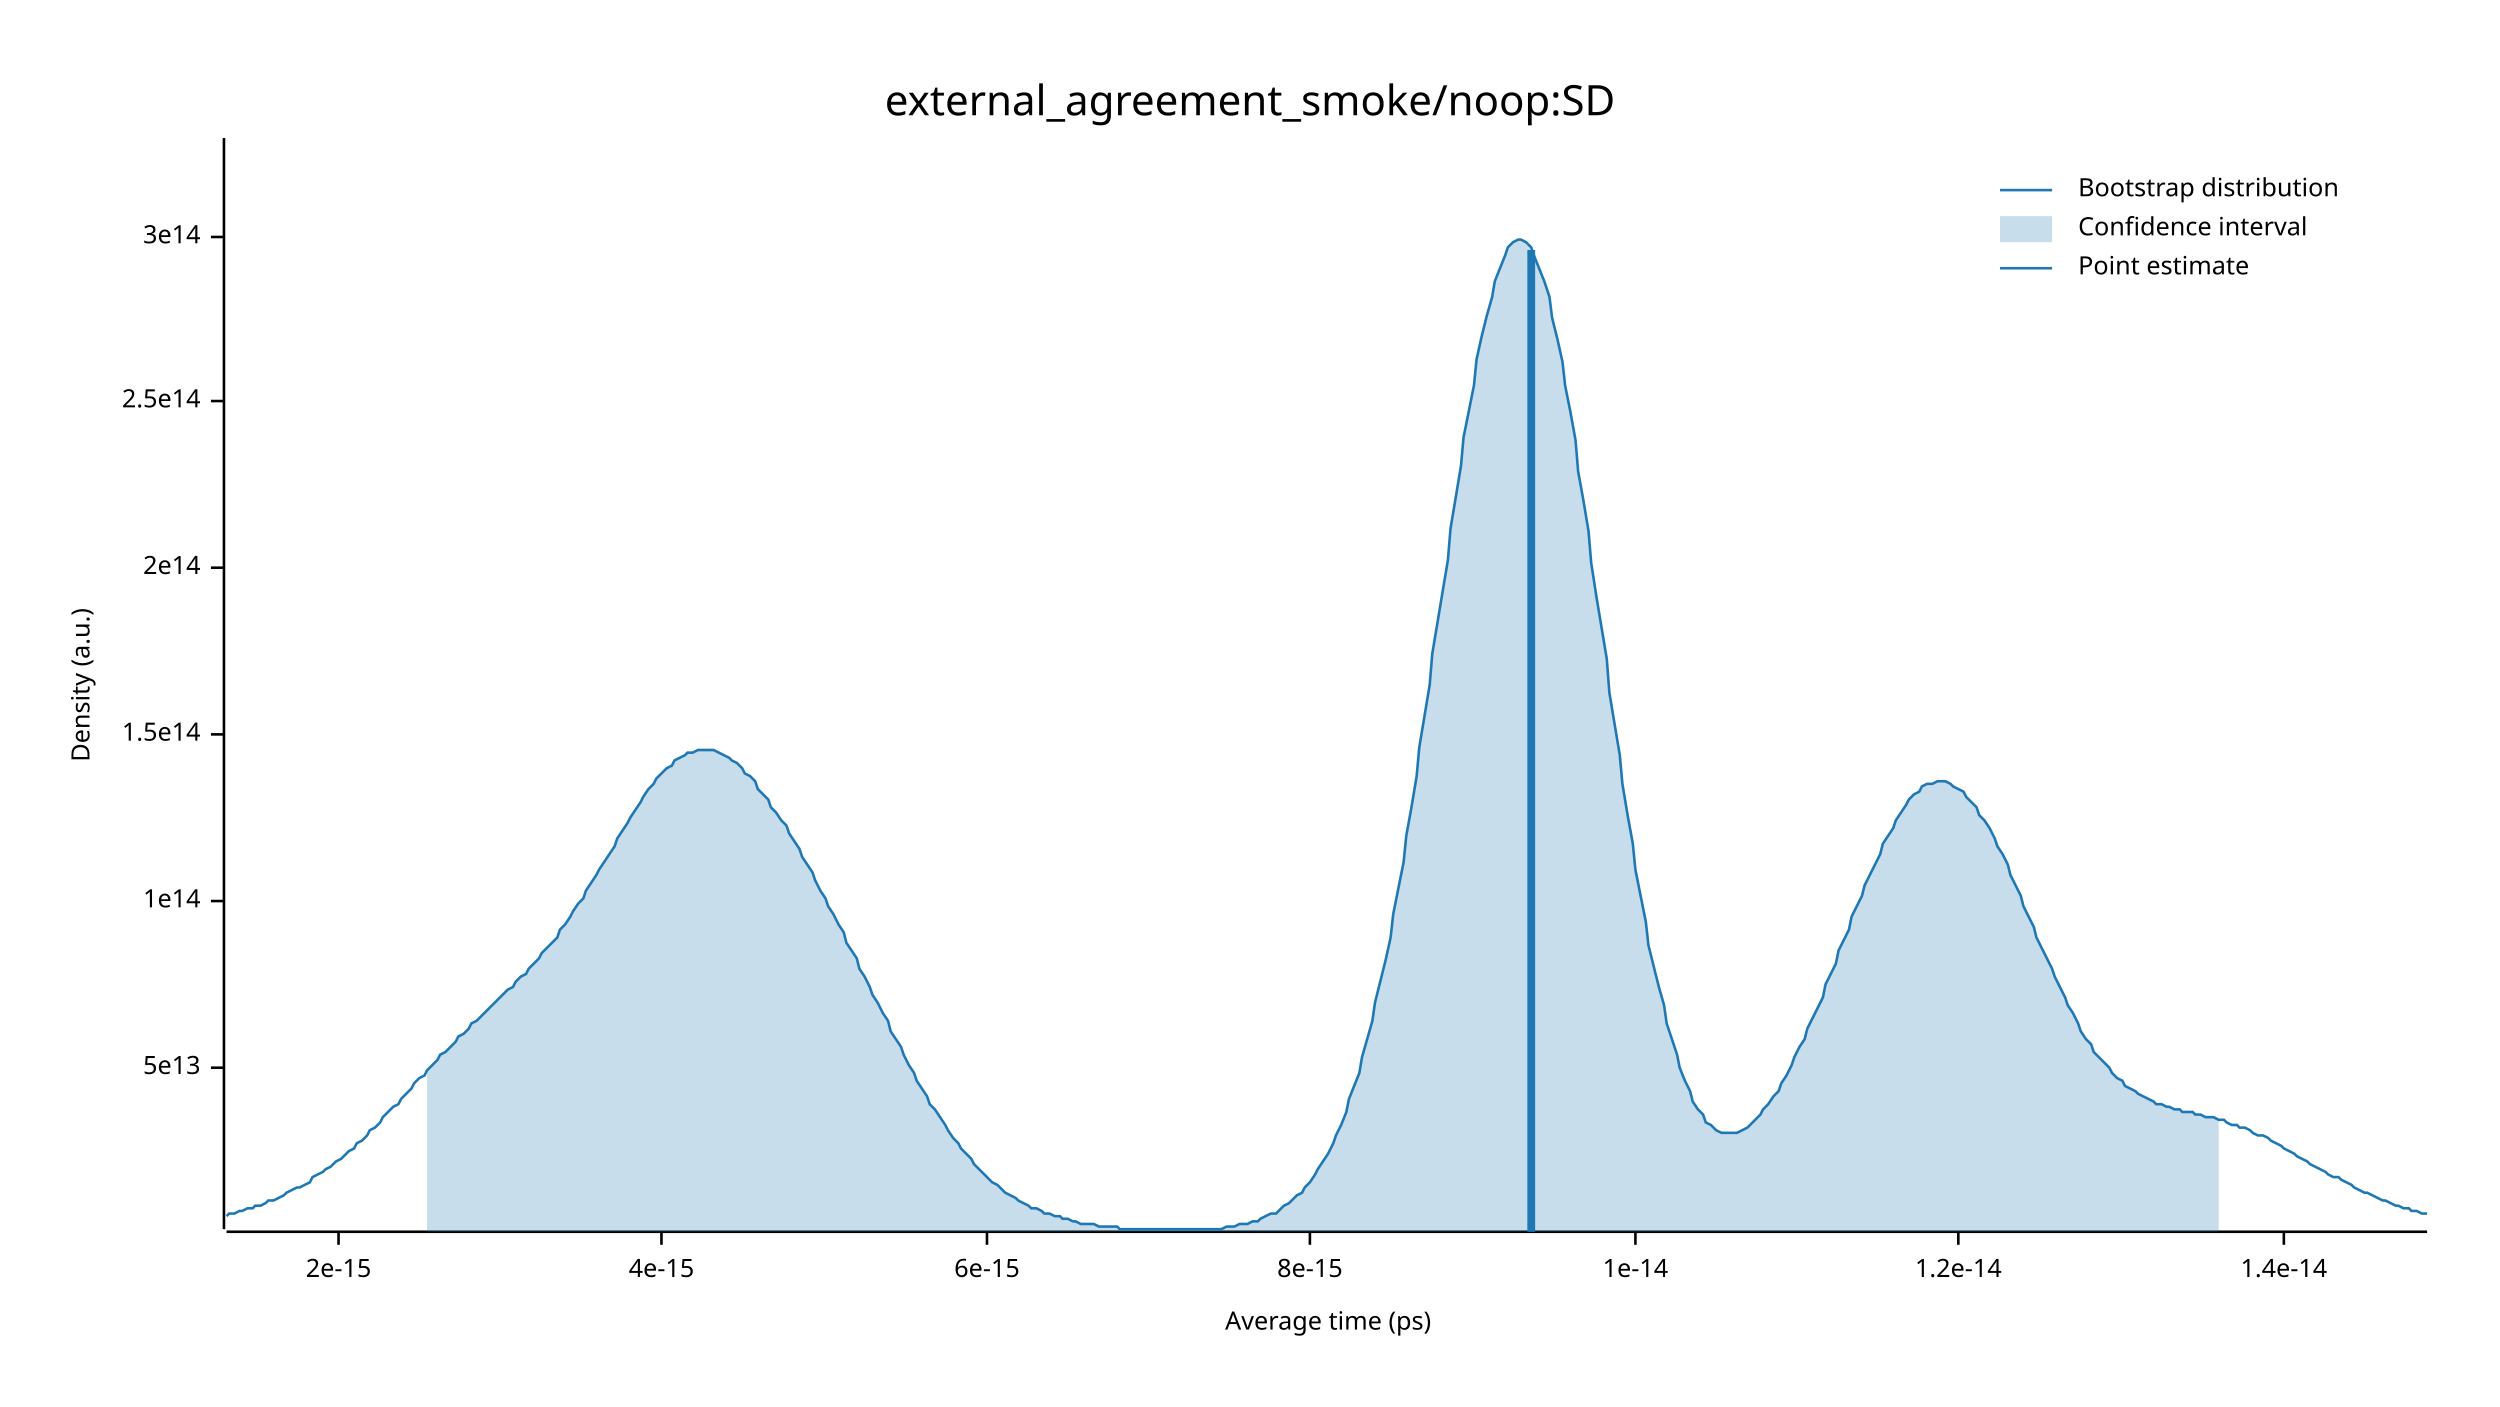
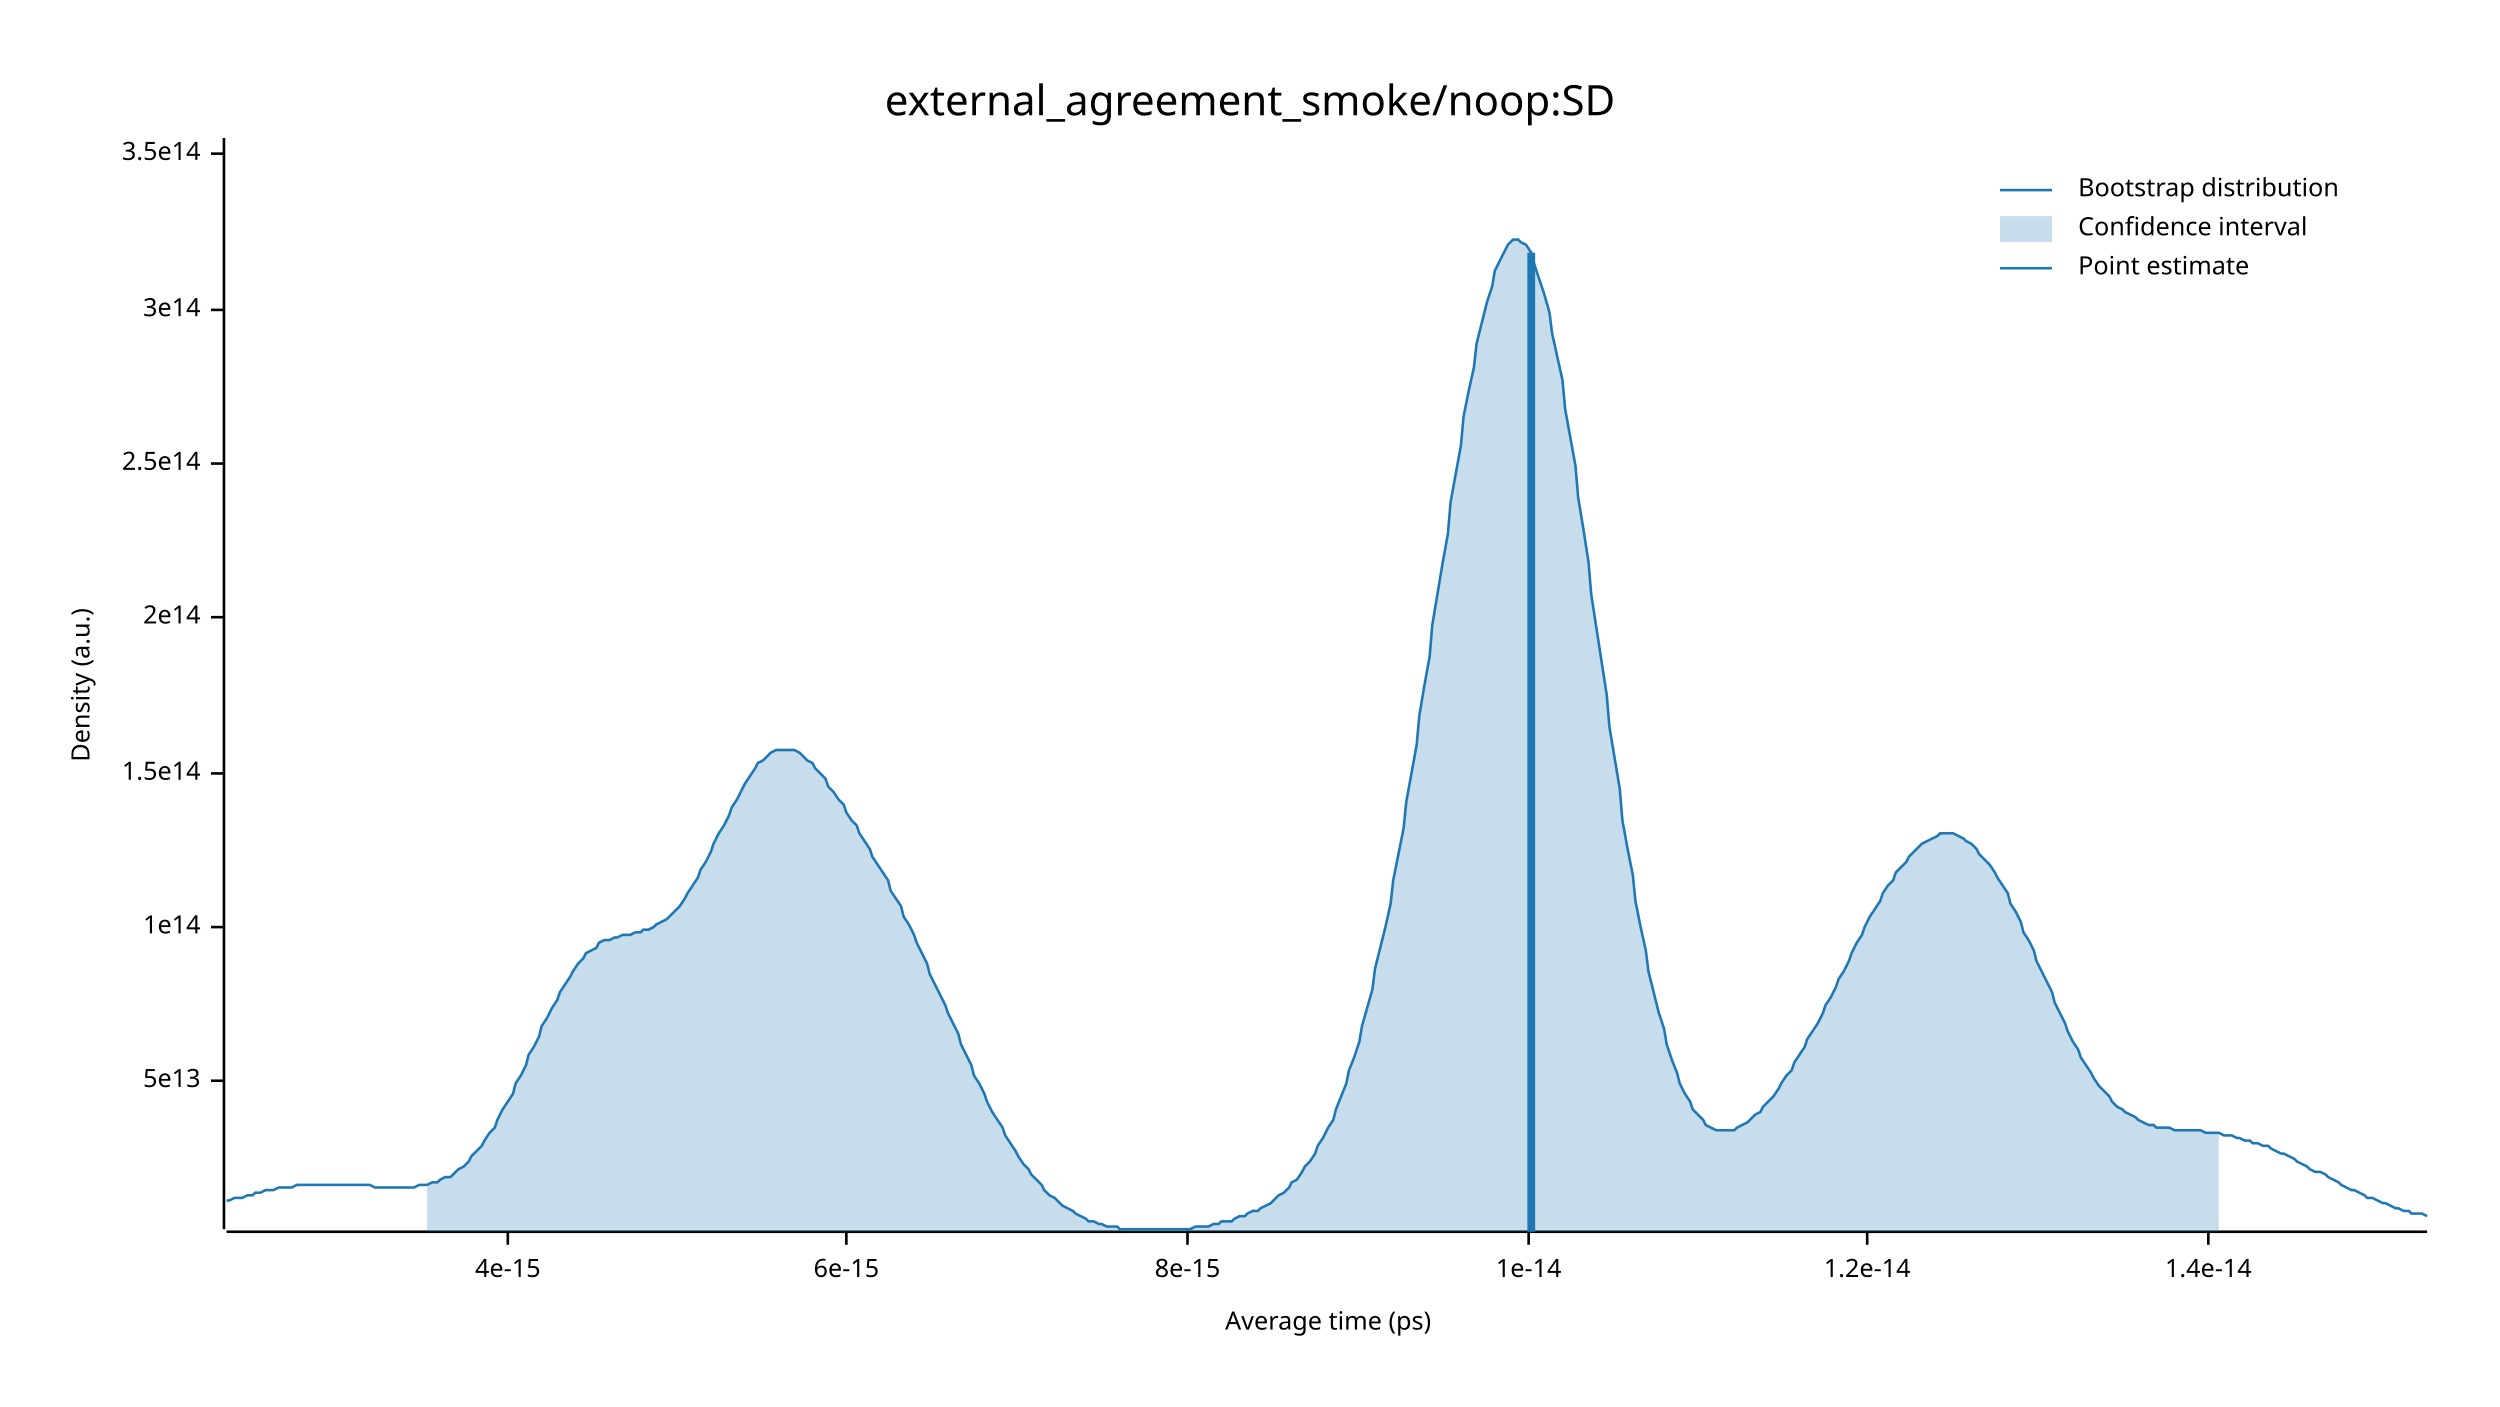
<svg xmlns="http://www.w3.org/2000/svg" width="960" height="540" viewBox="0 0 960 540">
  <text x="480" y="32" dy="0.76em" text-anchor="middle" font-family="sans-serif" font-size="16.129" opacity="1" fill="#000000">
external_agreement_smoke/noop:SD
</text>
  <text x="27" y="263" dy="0.76em" text-anchor="middle" font-family="sans-serif" font-size="9.677" opacity="1" fill="#000000" transform="rotate(270, 27, 263)">
Density (a.u.)
</text>
  <text x="510" y="513" dy="-0.5ex" text-anchor="middle" font-family="sans-serif" font-size="9.677" opacity="1" fill="#000000">
Average time (ps)
</text>
  <polyline fill="none" opacity="1" stroke="#000000" stroke-width="1" points="86,53 86,472 " />
-   <text x="77" y="410" dy="0.5ex" text-anchor="end" font-family="sans-serif" font-size="9.677" opacity="1" fill="#000000">
+   <text x="77" y="415" dy="0.5ex" text-anchor="end" font-family="sans-serif" font-size="9.677" opacity="1" fill="#000000">
5e13
</text>
-   <polyline fill="none" opacity="1" stroke="#000000" stroke-width="1" points="81,410 86,410 " />
-   <text x="77" y="346" dy="0.5ex" text-anchor="end" font-family="sans-serif" font-size="9.677" opacity="1" fill="#000000">
+   <polyline fill="none" opacity="1" stroke="#000000" stroke-width="1" points="81,415 86,415 " />
+   <text x="77" y="356" dy="0.5ex" text-anchor="end" font-family="sans-serif" font-size="9.677" opacity="1" fill="#000000">
1e14
</text>
-   <polyline fill="none" opacity="1" stroke="#000000" stroke-width="1" points="81,346 86,346 " />
-   <text x="77" y="282" dy="0.5ex" text-anchor="end" font-family="sans-serif" font-size="9.677" opacity="1" fill="#000000">
+   <polyline fill="none" opacity="1" stroke="#000000" stroke-width="1" points="81,356 86,356 " />
+   <text x="77" y="297" dy="0.5ex" text-anchor="end" font-family="sans-serif" font-size="9.677" opacity="1" fill="#000000">
1.5e14
</text>
-   <polyline fill="none" opacity="1" stroke="#000000" stroke-width="1" points="81,282 86,282 " />
-   <text x="77" y="218" dy="0.5ex" text-anchor="end" font-family="sans-serif" font-size="9.677" opacity="1" fill="#000000">
+   <polyline fill="none" opacity="1" stroke="#000000" stroke-width="1" points="81,297 86,297 " />
+   <text x="77" y="237" dy="0.5ex" text-anchor="end" font-family="sans-serif" font-size="9.677" opacity="1" fill="#000000">
2e14
</text>
-   <polyline fill="none" opacity="1" stroke="#000000" stroke-width="1" points="81,218 86,218 " />
-   <text x="77" y="154" dy="0.5ex" text-anchor="end" font-family="sans-serif" font-size="9.677" opacity="1" fill="#000000">
+   <polyline fill="none" opacity="1" stroke="#000000" stroke-width="1" points="81,237 86,237 " />
+   <text x="77" y="178" dy="0.5ex" text-anchor="end" font-family="sans-serif" font-size="9.677" opacity="1" fill="#000000">
2.5e14
</text>
-   <polyline fill="none" opacity="1" stroke="#000000" stroke-width="1" points="81,154 86,154 " />
-   <text x="77" y="91" dy="0.5ex" text-anchor="end" font-family="sans-serif" font-size="9.677" opacity="1" fill="#000000">
+   <polyline fill="none" opacity="1" stroke="#000000" stroke-width="1" points="81,178 86,178 " />
+   <text x="77" y="119" dy="0.5ex" text-anchor="end" font-family="sans-serif" font-size="9.677" opacity="1" fill="#000000">
3e14
</text>
-   <polyline fill="none" opacity="1" stroke="#000000" stroke-width="1" points="81,91 86,91 " />
+   <polyline fill="none" opacity="1" stroke="#000000" stroke-width="1" points="81,119 86,119 " />
+   <text x="77" y="59" dy="0.5ex" text-anchor="end" font-family="sans-serif" font-size="9.677" opacity="1" fill="#000000">
+ 3.5e14
+ </text>
+   <polyline fill="none" opacity="1" stroke="#000000" stroke-width="1" points="81,59 86,59 " />
  <polyline fill="none" opacity="1" stroke="#000000" stroke-width="1" points="87,473 932,473 " />
-   <text x="130" y="483" dy="0.76em" text-anchor="middle" font-family="sans-serif" font-size="9.677" opacity="1" fill="#000000">
- 2e-15
- </text>
-   <polyline fill="none" opacity="1" stroke="#000000" stroke-width="1" points="130,473 130,478 " />
-   <text x="254" y="483" dy="0.76em" text-anchor="middle" font-family="sans-serif" font-size="9.677" opacity="1" fill="#000000">
+   <text x="195" y="483" dy="0.76em" text-anchor="middle" font-family="sans-serif" font-size="9.677" opacity="1" fill="#000000">
4e-15
</text>
-   <polyline fill="none" opacity="1" stroke="#000000" stroke-width="1" points="254,473 254,478 " />
-   <text x="379" y="483" dy="0.76em" text-anchor="middle" font-family="sans-serif" font-size="9.677" opacity="1" fill="#000000">
+   <polyline fill="none" opacity="1" stroke="#000000" stroke-width="1" points="195,473 195,478 " />
+   <text x="325" y="483" dy="0.76em" text-anchor="middle" font-family="sans-serif" font-size="9.677" opacity="1" fill="#000000">
6e-15
</text>
-   <polyline fill="none" opacity="1" stroke="#000000" stroke-width="1" points="379,473 379,478 " />
-   <text x="503" y="483" dy="0.76em" text-anchor="middle" font-family="sans-serif" font-size="9.677" opacity="1" fill="#000000">
+   <polyline fill="none" opacity="1" stroke="#000000" stroke-width="1" points="325,473 325,478 " />
+   <text x="456" y="483" dy="0.76em" text-anchor="middle" font-family="sans-serif" font-size="9.677" opacity="1" fill="#000000">
8e-15
</text>
-   <polyline fill="none" opacity="1" stroke="#000000" stroke-width="1" points="503,473 503,478 " />
-   <text x="628" y="483" dy="0.76em" text-anchor="middle" font-family="sans-serif" font-size="9.677" opacity="1" fill="#000000">
+   <polyline fill="none" opacity="1" stroke="#000000" stroke-width="1" points="456,473 456,478 " />
+   <text x="587" y="483" dy="0.76em" text-anchor="middle" font-family="sans-serif" font-size="9.677" opacity="1" fill="#000000">
1e-14
</text>
-   <polyline fill="none" opacity="1" stroke="#000000" stroke-width="1" points="628,473 628,478 " />
-   <text x="752" y="483" dy="0.76em" text-anchor="middle" font-family="sans-serif" font-size="9.677" opacity="1" fill="#000000">
+   <polyline fill="none" opacity="1" stroke="#000000" stroke-width="1" points="587,473 587,478 " />
+   <text x="717" y="483" dy="0.76em" text-anchor="middle" font-family="sans-serif" font-size="9.677" opacity="1" fill="#000000">
1.2e-14
</text>
-   <polyline fill="none" opacity="1" stroke="#000000" stroke-width="1" points="752,473 752,478 " />
-   <text x="877" y="483" dy="0.76em" text-anchor="middle" font-family="sans-serif" font-size="9.677" opacity="1" fill="#000000">
+   <polyline fill="none" opacity="1" stroke="#000000" stroke-width="1" points="717,473 717,478 " />
+   <text x="848" y="483" dy="0.76em" text-anchor="middle" font-family="sans-serif" font-size="9.677" opacity="1" fill="#000000">
1.4e-14
</text>
-   <polyline fill="none" opacity="1" stroke="#000000" stroke-width="1" points="877,473 877,478 " />
-   <polyline fill="none" opacity="1" stroke="#1F78B4" stroke-width="1" points="87,467 88,466 90,466 92,465 93,465 95,464 97,464 98,463 100,463 102,462 103,461 105,461 107,460 109,459 110,458 112,457 114,456 115,456 117,455 119,454 120,452 122,451 124,450 125,449 127,448 129,446 131,445 132,444 134,442 136,441 137,439 139,438 141,436 142,434 144,433 146,431 147,429 149,427 151,425 153,424 154,422 156,420 158,418 159,416 161,414 163,413 164,411 166,409 168,407 169,405 171,404 173,402 175,400 176,398 178,397 180,395 181,393 183,392 185,390 186,389 188,387 190,385 191,384 193,382 195,380 197,379 198,377 200,375 202,374 203,372 205,370 207,368 208,366 210,364 212,362 214,360 215,357 217,355 219,352 220,350 222,347 224,345 225,342 227,339 229,336 230,334 232,331 234,328 236,325 237,322 239,319 241,316 242,314 244,311 246,308 247,306 249,303 251,301 252,299 254,297 256,295 258,294 259,292 261,291 263,290 264,289 266,289 268,288 269,288 271,288 273,288 274,288 276,289 278,290 280,291 281,292 283,293 285,295 286,297 288,298 290,300 291,303 293,305 295,307 296,310 298,312 300,315 302,317 303,320 305,323 307,326 308,329 310,332 312,335 313,338 315,342 317,345 318,348 320,351 322,355 324,358 325,362 327,365 329,368 330,372 332,375 334,379 335,382 337,385 339,389 341,392 342,396 344,399 346,402 347,405 349,409 351,412 352,415 354,418 356,421 357,424 359,426 361,429 363,432 364,434 366,437 368,439 369,441 371,443 373,445 374,447 376,449 378,451 379,452 381,454 383,455 385,457 386,458 388,459 390,460 391,461 393,462 395,463 396,464 398,464 400,465 401,466 403,466 405,467 407,467 408,468 410,468 412,469 413,469 415,470 417,470 418,470 420,470 422,471 423,471 425,471 427,471 429,471 430,472 432,472 434,472 435,472 437,472 439,472 440,472 442,472 444,472 445,472 447,472 449,472 451,472 452,472 454,472 456,472 457,472 459,472 461,472 462,472 464,472 466,472 468,472 469,472 471,471 473,471 474,471 476,470 478,470 479,470 481,469 483,469 484,468 486,467 488,466 490,466 491,465 493,463 495,462 496,461 498,459 500,458 501,456 503,454 505,451 506,449 508,446 510,443 512,439 513,436 515,432 517,427 518,422 520,417 522,412 523,406 525,399 527,392 528,385 530,377 532,369 534,360 535,351 537,341 539,331 540,321 542,310 544,298 545,287 547,275 549,263 550,251 552,239 554,227 556,215 557,203 559,191 561,179 562,168 564,158 566,148 567,138 569,129 571,121 573,114 574,108 576,103 578,98 579,95 581,93 583,92 584,92 586,93 588,95 589,98 591,103 593,108 595,114 596,122 598,130 600,139 601,148 603,158 605,169 606,181 608,192 610,204 611,216 613,229 615,241 617,253 618,266 620,278 622,290 623,301 625,313 627,324 628,334 630,344 632,354 633,363 635,371 637,379 639,386 640,393 642,399 644,405 645,410 647,415 649,419 650,423 652,426 654,428 655,431 657,432 659,434 661,435 662,435 664,435 666,435 667,435 669,434 671,433 672,432 674,430 676,428 677,426 679,424 681,421 683,419 684,416 686,413 688,409 689,406 691,402 693,399 694,395 696,391 698,387 700,383 701,378 703,374 705,370 706,365 708,361 710,357 711,352 713,348 715,344 716,340 718,336 720,332 722,328 723,324 725,321 727,318 728,315 730,312 732,309 733,307 735,305 737,304 738,302 740,301 742,301 744,300 745,300 747,300 749,301 750,302 752,303 754,304 755,306 757,308 759,310 760,313 762,315 764,318 766,322 767,325 769,328 771,332 772,336 774,340 776,344 777,348 779,352 781,356 782,360 784,364 786,368 788,372 789,375 791,379 793,383 794,386 796,389 798,393 799,396 801,399 803,401 804,404 806,406 808,408 810,410 811,412 813,414 815,415 816,417 818,418 820,419 821,420 823,421 825,422 827,423 828,424 830,424 832,425 833,425 835,426 837,426 838,427 840,427 842,427 843,428 845,428 847,429 849,429 850,429 852,430 854,430 855,431 857,432 859,432 860,433 862,433 864,434 865,435 867,436 869,436 871,437 872,438 874,439 876,440 877,441 879,442 881,443 882,444 884,445 886,446 887,447 889,448 891,449 893,450 894,451 896,452 898,452 899,453 901,454 903,455 904,456 906,457 908,458 909,458 911,459 913,460 915,461 916,461 918,462 920,463 921,463 923,464 925,464 926,465 928,465 930,466 932,466 " />
-   <polygon opacity="0.25" fill="#1F78B4" points="164,411 166,409 168,407 169,405 171,404 173,402 175,400 176,398 178,397 180,395 181,393 183,392 185,390 186,389 188,387 190,385 191,384 193,382 195,380 197,379 198,377 200,375 202,374 203,372 205,370 207,368 208,366 210,364 212,362 214,360 215,357 217,355 219,352 220,350 222,347 224,345 225,342 227,339 229,336 230,334 232,331 234,328 236,325 237,322 239,319 241,316 242,314 244,311 246,308 247,306 249,303 251,301 252,299 254,297 256,295 258,294 259,292 261,291 263,290 264,289 266,289 268,288 269,288 271,288 273,288 274,288 276,289 278,290 280,291 281,292 283,293 285,295 286,297 288,298 290,300 291,303 293,305 295,307 296,310 298,312 300,315 302,317 303,320 305,323 307,326 308,329 310,332 312,335 313,338 315,342 317,345 318,348 320,351 322,355 324,358 325,362 327,365 329,368 330,372 332,375 334,379 335,382 337,385 339,389 341,392 342,396 344,399 346,402 347,405 349,409 351,412 352,415 354,418 356,421 357,424 359,426 361,429 363,432 364,434 366,437 368,439 369,441 371,443 373,445 374,447 376,449 378,451 379,452 381,454 383,455 385,457 386,458 388,459 390,460 391,461 393,462 395,463 396,464 398,464 400,465 401,466 403,466 405,467 407,467 408,468 410,468 412,469 413,469 415,470 417,470 418,470 420,470 422,471 423,471 425,471 427,471 429,471 430,472 432,472 434,472 435,472 437,472 439,472 440,472 442,472 444,472 445,472 447,472 449,472 451,472 452,472 454,472 456,472 457,472 459,472 461,472 462,472 464,472 466,472 468,472 469,472 471,471 473,471 474,471 476,470 478,470 479,470 481,469 483,469 484,468 486,467 488,466 490,466 491,465 493,463 495,462 496,461 498,459 500,458 501,456 503,454 505,451 506,449 508,446 510,443 512,439 513,436 515,432 517,427 518,422 520,417 522,412 523,406 525,399 527,392 528,385 530,377 532,369 534,360 535,351 537,341 539,331 540,321 542,310 544,298 545,287 547,275 549,263 550,251 552,239 554,227 556,215 557,203 559,191 561,179 562,168 564,158 566,148 567,138 569,129 571,121 573,114 574,108 576,103 578,98 579,95 581,93 583,92 584,92 586,93 588,95 589,98 591,103 593,108 595,114 596,122 598,130 600,139 601,148 603,158 605,169 606,181 608,192 610,204 611,216 613,229 615,241 617,253 618,266 620,278 622,290 623,301 625,313 627,324 628,334 630,344 632,354 633,363 635,371 637,379 639,386 640,393 642,399 644,405 645,410 647,415 649,419 650,423 652,426 654,428 655,431 657,432 659,434 661,435 662,435 664,435 666,435 667,435 669,434 671,433 672,432 674,430 676,428 677,426 679,424 681,421 683,419 684,416 686,413 688,409 689,406 691,402 693,399 694,395 696,391 698,387 700,383 701,378 703,374 705,370 706,365 708,361 710,357 711,352 713,348 715,344 716,340 718,336 720,332 722,328 723,324 725,321 727,318 728,315 730,312 732,309 733,307 735,305 737,304 738,302 740,301 742,301 744,300 745,300 747,300 749,301 750,302 752,303 754,304 755,306 757,308 759,310 760,313 762,315 764,318 766,322 767,325 769,328 771,332 772,336 774,340 776,344 777,348 779,352 781,356 782,360 784,364 786,368 788,372 789,375 791,379 793,383 794,386 796,389 798,393 799,396 801,399 803,401 804,404 806,406 808,408 810,410 811,412 813,414 815,415 816,417 818,418 820,419 821,420 823,421 825,422 827,423 828,424 830,424 832,425 833,425 835,426 837,426 838,427 840,427 842,427 843,428 845,428 847,429 849,429 850,429 852,430 852,473 164,473 " />
-   <polyline fill="none" opacity="1" stroke="#1F78B4" stroke-width="3" points="588,473 588,96 " />
+   <polyline fill="none" opacity="1" stroke="#000000" stroke-width="1" points="848,473 848,478 " />
+   <polyline fill="none" opacity="1" stroke="#1F78B4" stroke-width="1" points="87,461 88,461 90,460 92,460 93,460 95,459 97,459 98,458 100,458 102,457 103,457 105,457 107,456 109,456 110,456 112,456 114,455 115,455 117,455 119,455 120,455 122,455 124,455 125,455 127,455 129,455 131,455 132,455 134,455 136,455 137,455 139,455 141,455 142,455 144,456 146,456 147,456 149,456 151,456 153,456 154,456 156,456 158,456 159,456 161,455 163,455 164,455 166,454 168,454 169,453 171,452 173,452 175,450 176,449 178,448 180,446 181,444 183,442 185,440 186,438 188,435 190,433 191,430 193,426 195,423 197,420 198,416 200,413 202,409 203,405 205,402 207,398 208,394 210,391 212,387 214,384 215,381 217,378 219,375 220,373 222,370 224,368 225,366 227,365 229,364 230,362 232,361 234,361 236,360 237,360 239,359 241,359 242,359 244,358 246,358 247,357 249,357 251,356 252,355 254,354 256,353 258,351 259,350 261,348 263,345 264,343 266,340 268,337 269,334 271,331 273,327 274,324 276,320 278,317 280,313 281,310 283,307 285,303 286,301 288,298 290,295 291,293 293,292 295,290 296,289 298,288 300,288 302,288 303,288 305,288 307,289 308,290 310,292 312,293 313,295 315,297 317,299 318,302 320,304 322,307 324,309 325,312 327,315 329,317 330,320 332,323 334,326 335,329 337,332 339,335 341,338 342,342 344,345 346,348 347,352 349,355 351,359 352,362 354,366 356,370 357,374 359,378 361,382 363,386 364,389 366,393 368,397 369,401 371,405 373,409 374,413 376,416 378,420 379,423 381,427 383,430 385,433 386,436 388,439 390,442 391,444 393,447 395,449 396,451 398,453 400,455 401,457 403,459 405,460 407,462 408,463 410,464 412,465 413,466 415,467 417,468 418,469 420,469 422,470 423,470 425,471 427,471 429,471 430,472 432,472 434,472 435,472 437,472 439,472 440,472 442,472 444,472 445,472 447,472 449,472 451,472 452,472 454,472 456,472 457,472 459,471 461,471 462,471 464,471 466,470 468,470 469,469 471,469 473,469 474,468 476,467 478,467 479,466 481,465 483,465 484,464 486,463 488,462 490,460 491,459 493,458 495,456 496,454 498,453 500,450 501,448 503,446 505,443 506,440 508,437 510,433 512,430 513,426 515,421 517,416 518,411 520,406 522,400 523,394 525,387 527,380 528,372 530,364 532,356 534,347 535,338 537,328 539,318 540,308 542,297 544,286 545,275 547,263 549,252 550,240 552,228 554,216 556,205 557,193 559,182 561,171 562,160 564,150 566,141 567,132 569,124 571,116 573,110 574,104 576,100 578,96 579,94 581,92 583,92 584,93 586,94 588,97 589,101 591,107 593,113 595,120 596,128 598,137 600,146 601,157 603,168 605,179 606,191 608,203 610,216 611,228 613,241 615,254 617,267 618,279 620,291 622,303 623,315 625,326 627,336 628,346 630,356 632,365 633,373 635,381 637,389 639,395 640,401 642,407 644,412 645,416 647,420 649,423 650,426 652,428 654,430 655,432 657,433 659,434 661,434 662,434 664,434 666,434 667,433 669,432 671,431 672,430 674,428 676,427 677,425 679,423 681,421 683,418 684,416 686,413 688,411 689,408 691,405 693,402 694,399 696,396 698,393 700,389 701,386 703,383 705,379 706,376 708,373 710,369 711,366 713,362 715,359 716,356 718,352 720,349 722,346 723,343 725,340 727,338 728,335 730,333 732,331 733,329 735,327 737,325 738,324 740,323 742,322 744,321 745,320 747,320 749,320 750,320 752,321 754,322 755,323 757,324 759,326 760,328 762,330 764,332 766,335 767,337 769,340 771,343 772,347 774,350 776,354 777,358 779,361 781,365 782,369 784,373 786,377 788,381 789,385 791,389 793,393 794,396 796,400 798,403 799,406 801,409 803,412 804,414 806,417 808,419 810,421 811,423 813,425 815,426 816,427 818,428 820,429 821,430 823,431 825,432 827,432 828,433 830,433 832,433 833,433 835,434 837,434 838,434 840,434 842,434 843,434 845,434 847,435 849,435 850,435 852,435 854,436 855,436 857,436 859,437 860,437 862,438 864,438 865,439 867,439 869,440 871,440 872,441 874,442 876,443 877,443 879,444 881,445 882,446 884,447 886,448 887,449 889,450 891,450 893,451 894,452 896,453 898,454 899,455 901,456 903,457 904,457 906,458 908,459 909,460 911,460 913,461 915,462 916,462 918,463 920,464 921,464 923,465 925,465 926,466 928,466 930,466 932,467 " />
+   <polygon opacity="0.25" fill="#1F78B4" points="164,455 166,454 168,454 169,453 171,452 173,452 175,450 176,449 178,448 180,446 181,444 183,442 185,440 186,438 188,435 190,433 191,430 193,426 195,423 197,420 198,416 200,413 202,409 203,405 205,402 207,398 208,394 210,391 212,387 214,384 215,381 217,378 219,375 220,373 222,370 224,368 225,366 227,365 229,364 230,362 232,361 234,361 236,360 237,360 239,359 241,359 242,359 244,358 246,358 247,357 249,357 251,356 252,355 254,354 256,353 258,351 259,350 261,348 263,345 264,343 266,340 268,337 269,334 271,331 273,327 274,324 276,320 278,317 280,313 281,310 283,307 285,303 286,301 288,298 290,295 291,293 293,292 295,290 296,289 298,288 300,288 302,288 303,288 305,288 307,289 308,290 310,292 312,293 313,295 315,297 317,299 318,302 320,304 322,307 324,309 325,312 327,315 329,317 330,320 332,323 334,326 335,329 337,332 339,335 341,338 342,342 344,345 346,348 347,352 349,355 351,359 352,362 354,366 356,370 357,374 359,378 361,382 363,386 364,389 366,393 368,397 369,401 371,405 373,409 374,413 376,416 378,420 379,423 381,427 383,430 385,433 386,436 388,439 390,442 391,444 393,447 395,449 396,451 398,453 400,455 401,457 403,459 405,460 407,462 408,463 410,464 412,465 413,466 415,467 417,468 418,469 420,469 422,470 423,470 425,471 427,471 429,471 430,472 432,472 434,472 435,472 437,472 439,472 440,472 442,472 444,472 445,472 447,472 449,472 451,472 452,472 454,472 456,472 457,472 459,471 461,471 462,471 464,471 466,470 468,470 469,469 471,469 473,469 474,468 476,467 478,467 479,466 481,465 483,465 484,464 486,463 488,462 490,460 491,459 493,458 495,456 496,454 498,453 500,450 501,448 503,446 505,443 506,440 508,437 510,433 512,430 513,426 515,421 517,416 518,411 520,406 522,400 523,394 525,387 527,380 528,372 530,364 532,356 534,347 535,338 537,328 539,318 540,308 542,297 544,286 545,275 547,263 549,252 550,240 552,228 554,216 556,205 557,193 559,182 561,171 562,160 564,150 566,141 567,132 569,124 571,116 573,110 574,104 576,100 578,96 579,94 581,92 583,92 584,93 586,94 588,97 589,101 591,107 593,113 595,120 596,128 598,137 600,146 601,157 603,168 605,179 606,191 608,203 610,216 611,228 613,241 615,254 617,267 618,279 620,291 622,303 623,315 625,326 627,336 628,346 630,356 632,365 633,373 635,381 637,389 639,395 640,401 642,407 644,412 645,416 647,420 649,423 650,426 652,428 654,430 655,432 657,433 659,434 661,434 662,434 664,434 666,434 667,433 669,432 671,431 672,430 674,428 676,427 677,425 679,423 681,421 683,418 684,416 686,413 688,411 689,408 691,405 693,402 694,399 696,396 698,393 700,389 701,386 703,383 705,379 706,376 708,373 710,369 711,366 713,362 715,359 716,356 718,352 720,349 722,346 723,343 725,340 727,338 728,335 730,333 732,331 733,329 735,327 737,325 738,324 740,323 742,322 744,321 745,320 747,320 749,320 750,320 752,321 754,322 755,323 757,324 759,326 760,328 762,330 764,332 766,335 767,337 769,340 771,343 772,347 774,350 776,354 777,358 779,361 781,365 782,369 784,373 786,377 788,381 789,385 791,389 793,393 794,396 796,400 798,403 799,406 801,409 803,412 804,414 806,417 808,419 810,421 811,423 813,425 815,426 816,427 818,428 820,429 821,430 823,431 825,432 827,432 828,433 830,433 832,433 833,433 835,434 837,434 838,434 840,434 842,434 843,434 845,434 847,435 849,435 850,435 852,435 852,473 164,473 " />
+   <polyline fill="none" opacity="1" stroke="#1F78B4" stroke-width="3" points="588,473 588,97 " />
  <text x="798" y="68" dy="0.76em" text-anchor="start" font-family="sans-serif" font-size="9.677" opacity="1" fill="#000000">
Bootstrap distribution
</text>
  <text x="798" y="83" dy="0.76em" text-anchor="start" font-family="sans-serif" font-size="9.677" opacity="1" fill="#000000">
Confidence interval
</text>
  <text x="798" y="98" dy="0.76em" text-anchor="start" font-family="sans-serif" font-size="9.677" opacity="1" fill="#000000">
Point estimate
</text>
  <polyline fill="none" opacity="1" stroke="#1F78B4" stroke-width="1" points="768,73 788,73 " />
  <rect x="768" y="83" width="20" height="10" opacity="0.25" fill="#1F78B4" stroke="none" />
  <polyline fill="none" opacity="1" stroke="#1F78B4" stroke-width="1" points="768,103 788,103 " />
</svg>
